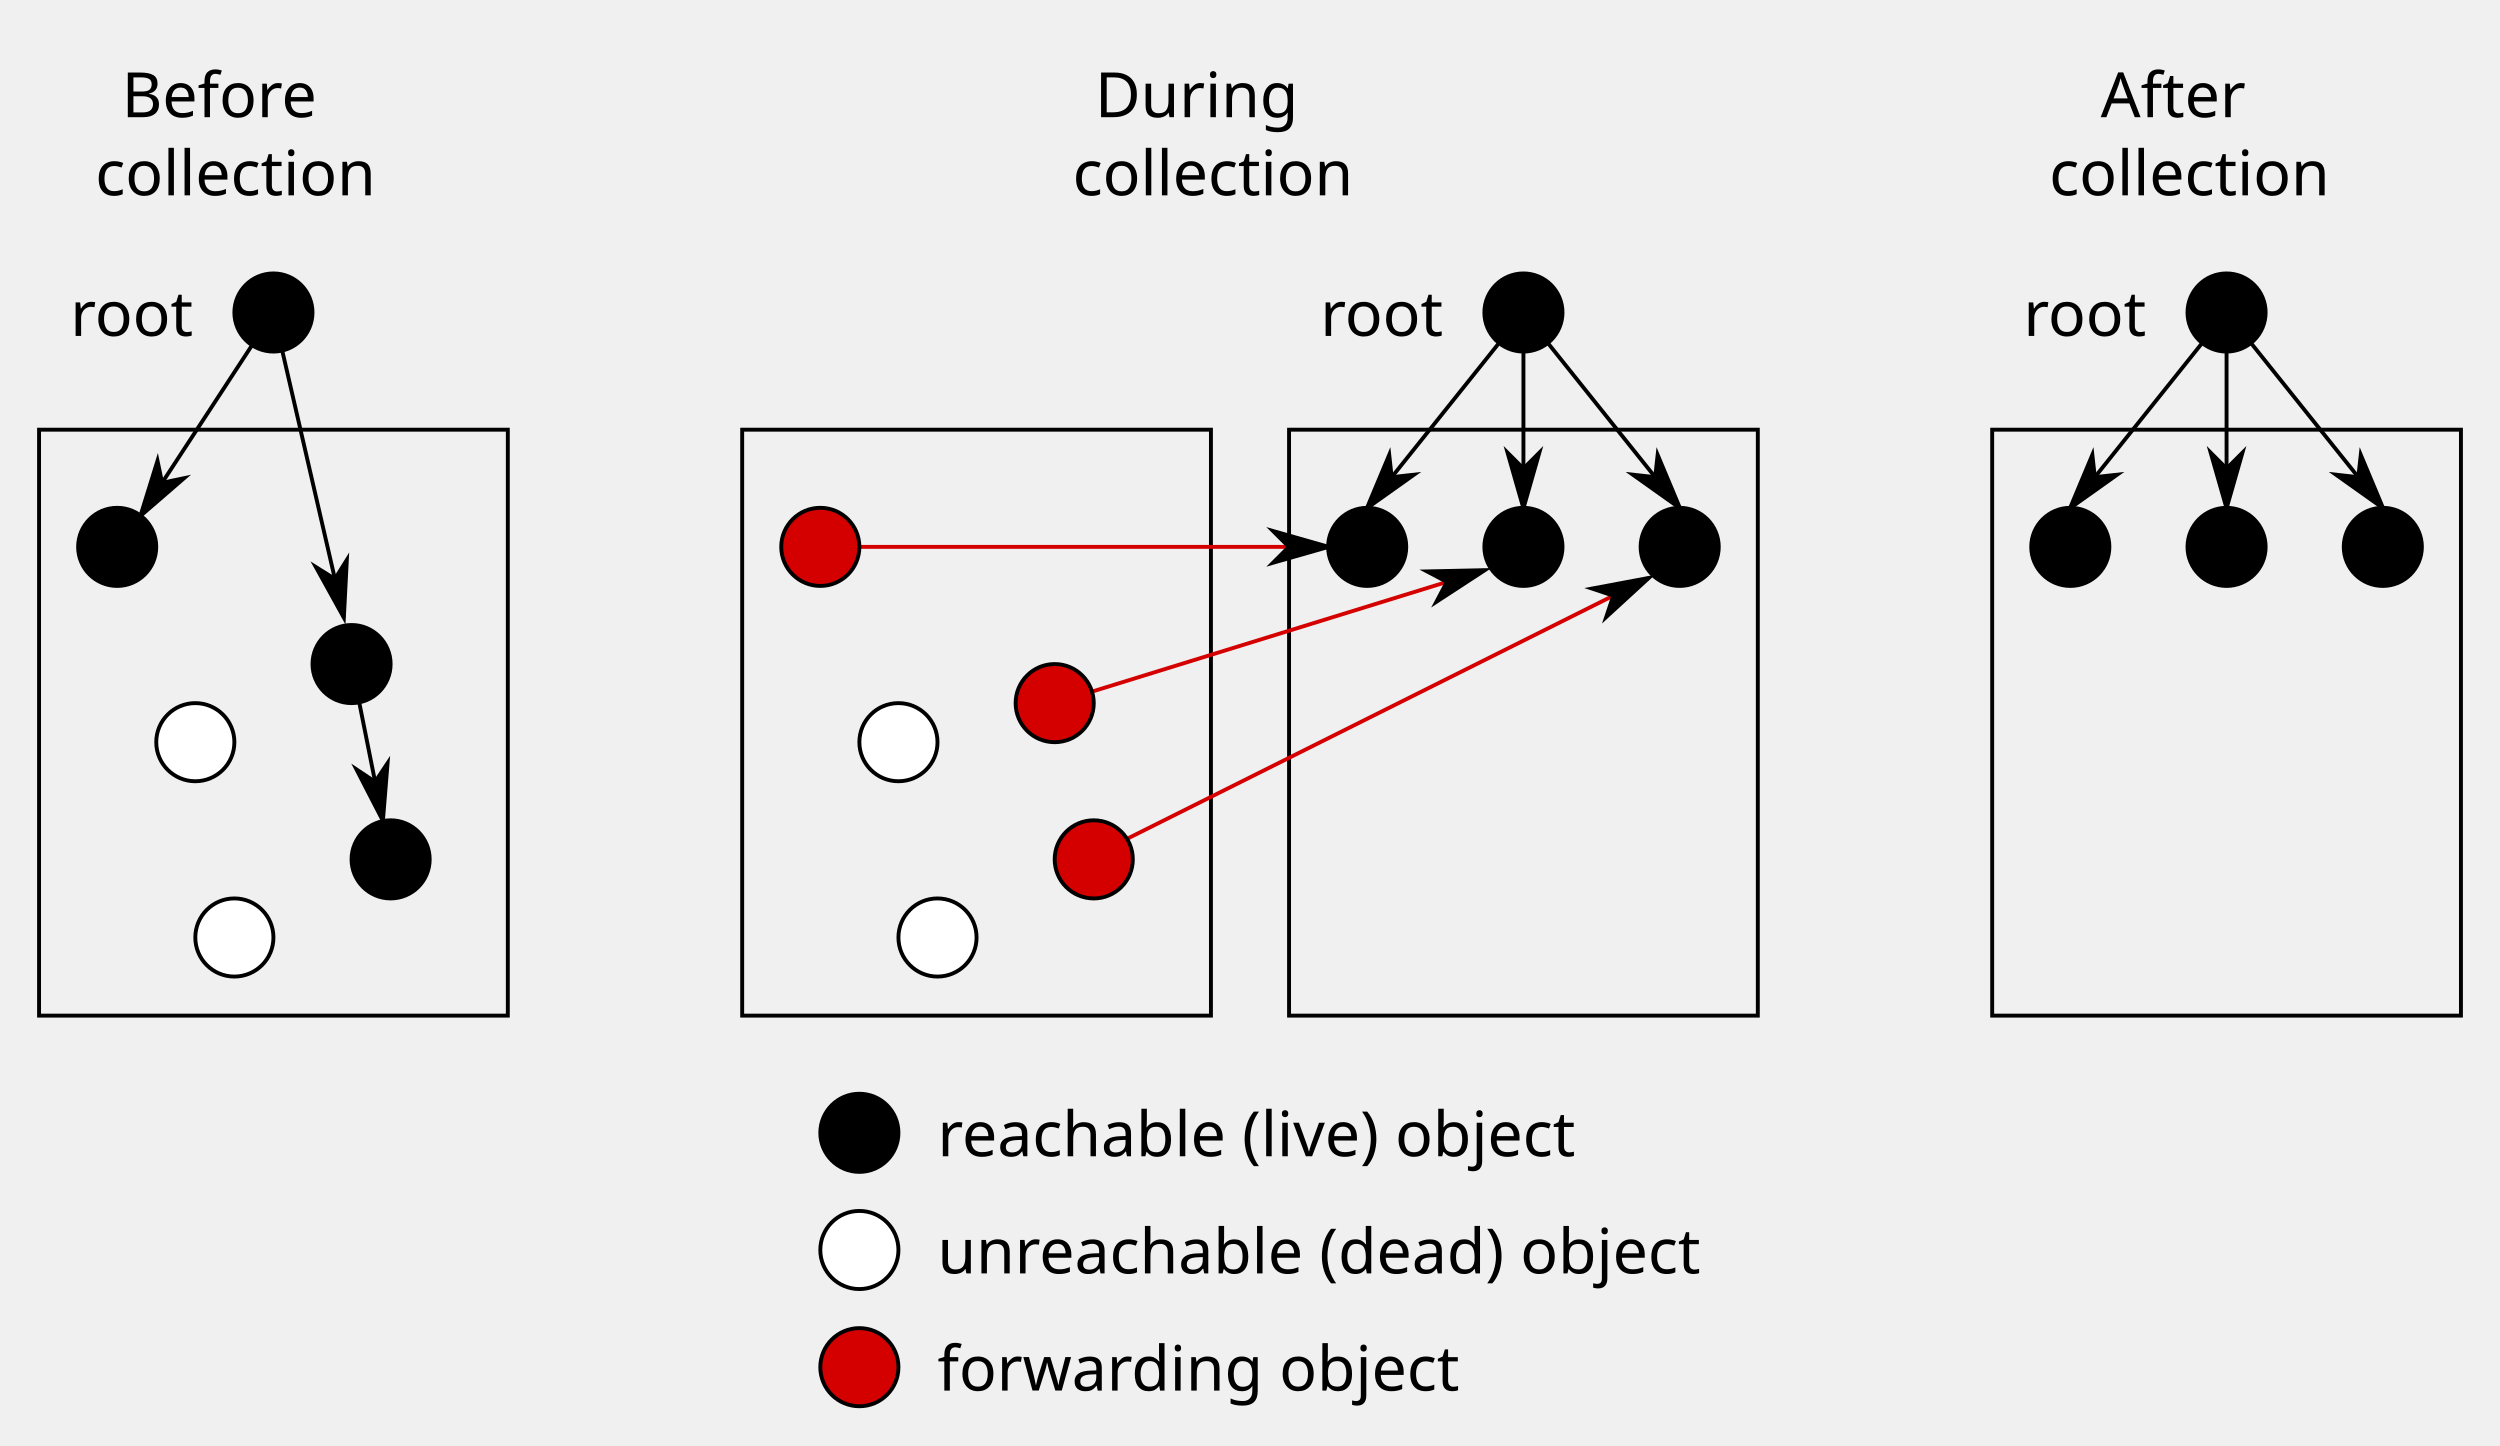
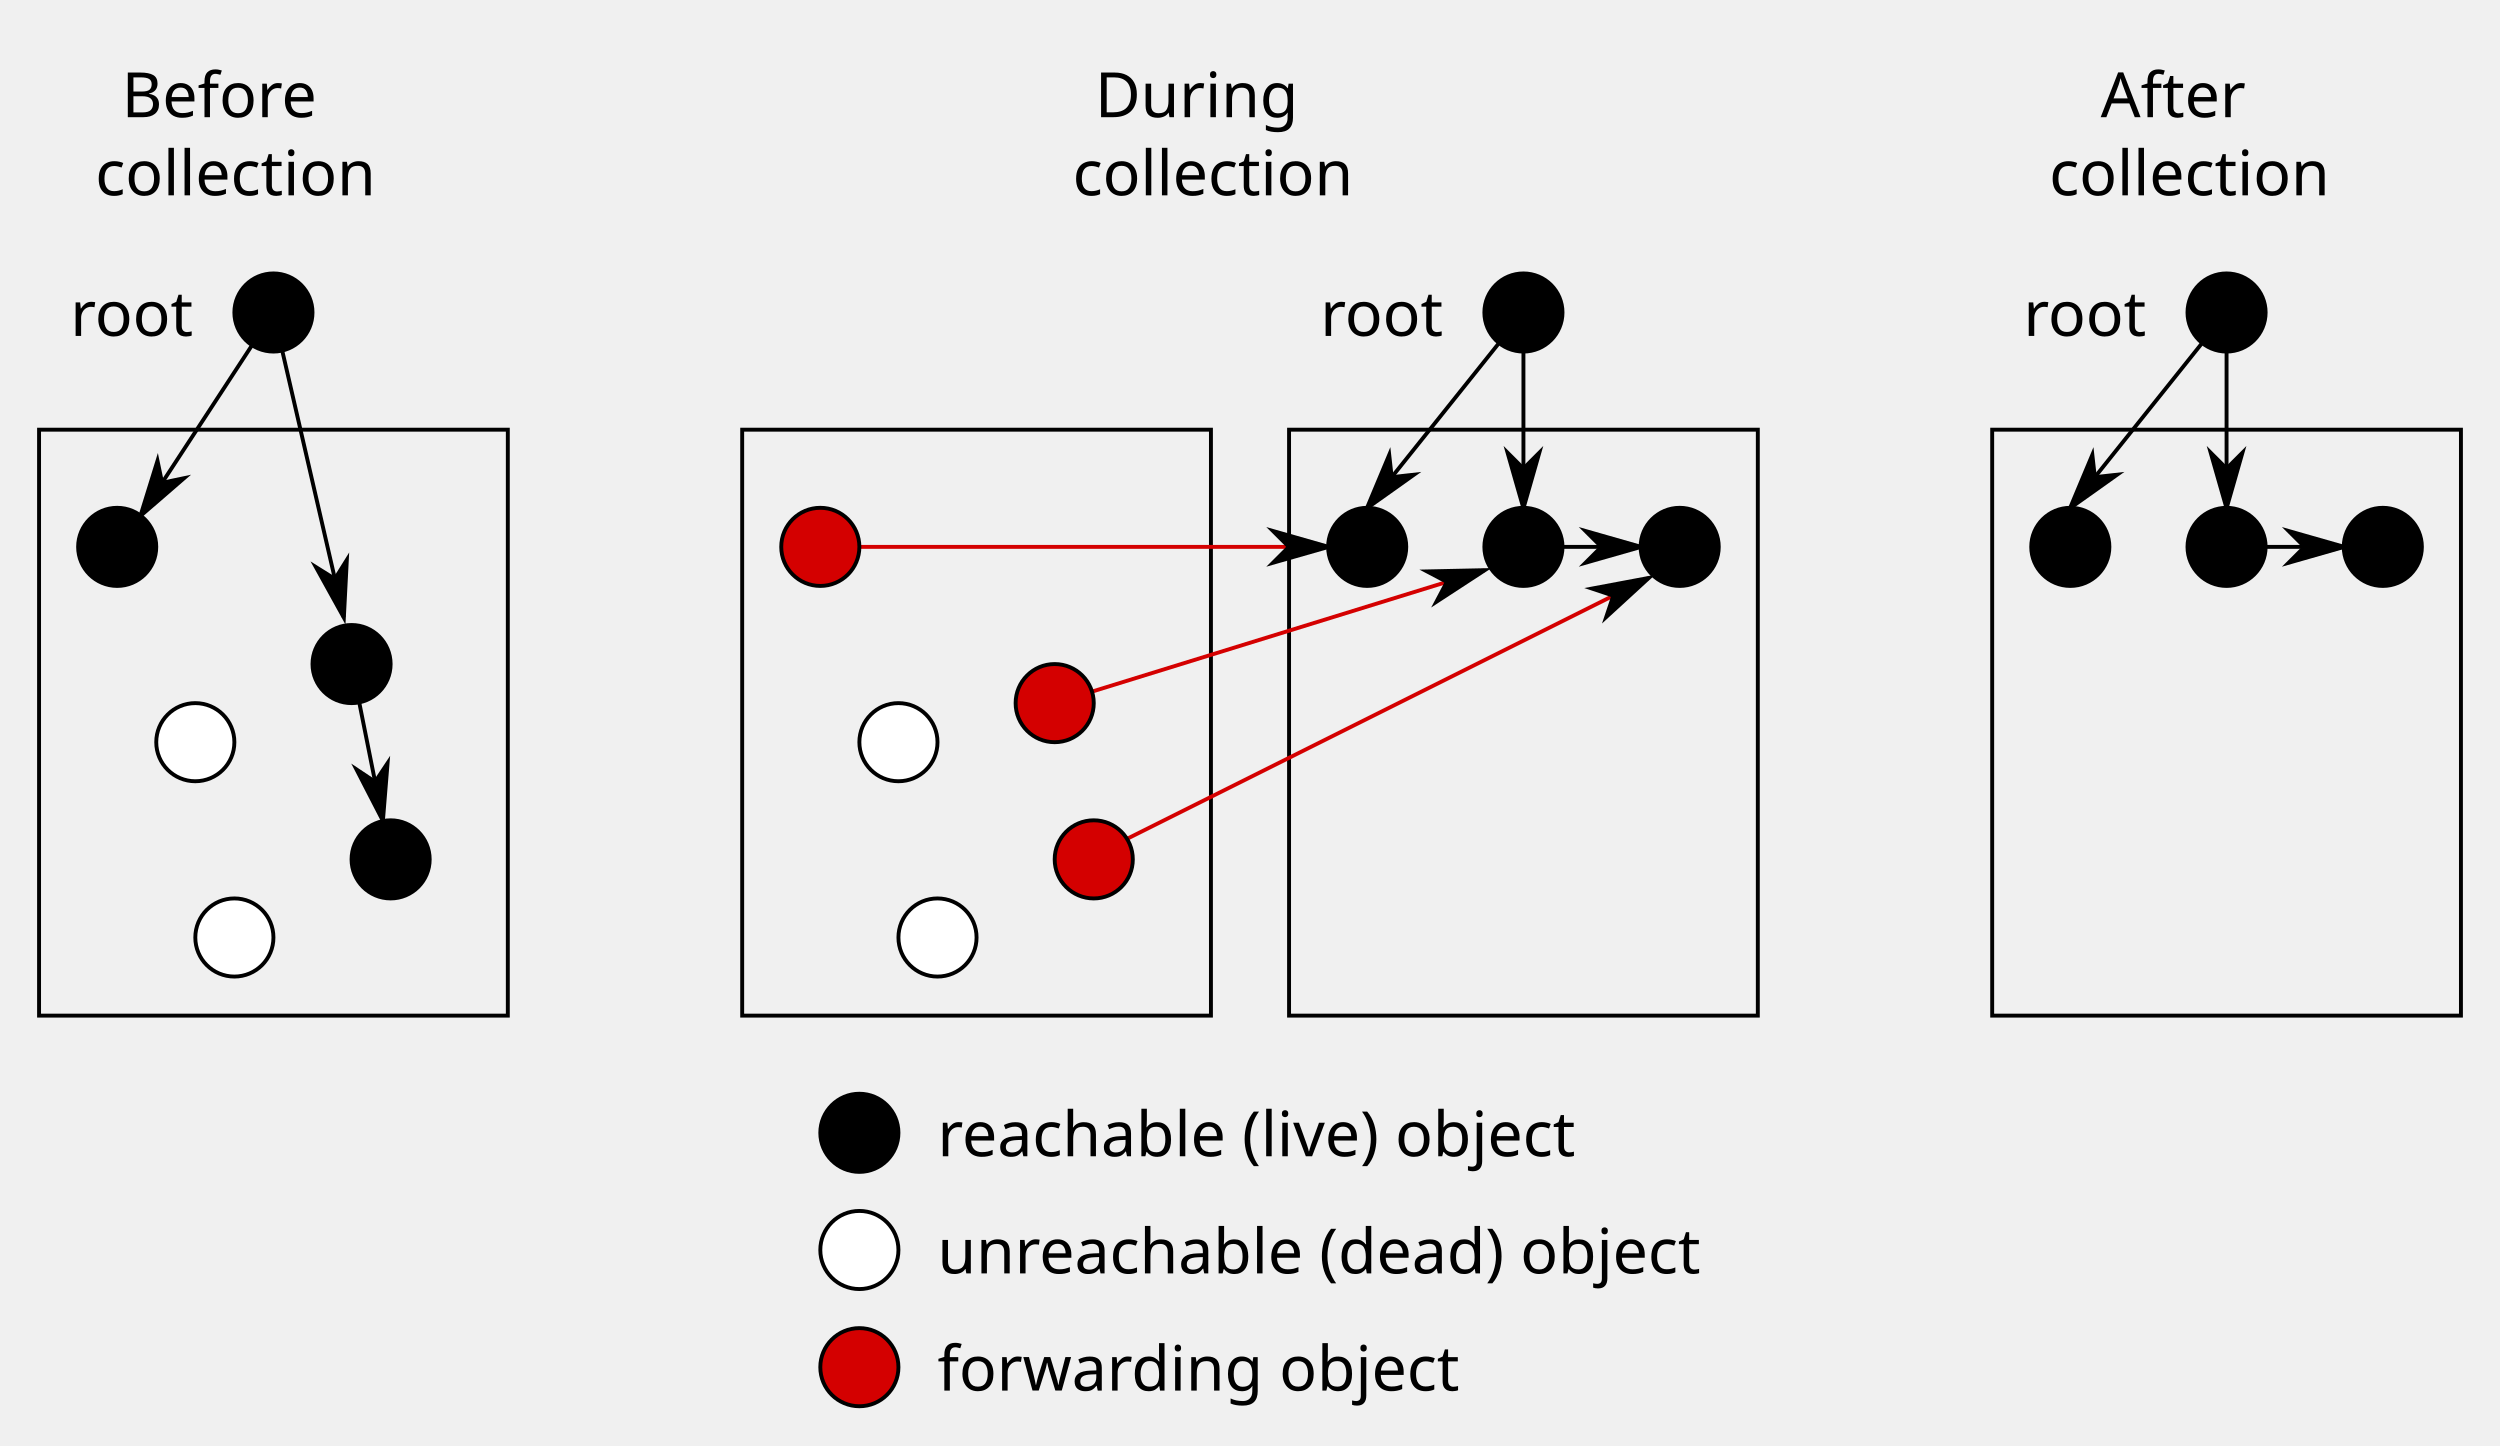
<svg xmlns="http://www.w3.org/2000/svg" width="640" height="370" id="svg2" version="1.1">
  <defs id="defs4">
    <marker orient="auto" refY="0" refX="0" id="Arrow1Lend" style="overflow:visible">
      <path id="path3656" d="M 0,0 5,-5 -12.5,0 5,5 0,0 z" style="fill-rule:evenodd;stroke:#000000;stroke-width:1pt;marker-start:none" transform="matrix(-0.8,0,0,-0.8,-10,0)" />
    </marker>
    <marker orient="auto" refY="0" refX="0" id="Arrow1Mend" style="overflow:visible">
      <path id="path3662" d="M 0,0 5,-5 -12.5,0 5,5 0,0 z" style="fill-rule:evenodd;stroke:#000000;stroke-width:1pt;marker-start:none" transform="matrix(-0.4,0,0,-0.4,-4,0)" />
    </marker>
  </defs>
  <g id="layer1" transform="translate(-99.5,-132.8622)">
    <rect style="fill:none;stroke:#000000;stroke-opacity:1" id="rect2818" width="120" height="150" x="109.5" y="242.862" />
    <rect y="242.862" x="289.5" height="150" width="120" id="rect3610" style="fill:none;stroke:#000000;stroke-opacity:1" />
    <rect style="fill:none;stroke:#000000;stroke-opacity:1" id="rect3630" width="120" height="150" x="429.5" y="242.862" />
    <path style="fill:none;stroke:#000000;stroke-width:1px;stroke-linecap:butt;stroke-linejoin:miter;stroke-opacity:1;marker-end:url(#Arrow1Lend)" d="m 169.5,212.862 18,78" id="path3604" />
    <path style="fill:none;stroke:#000000;stroke-width:1px;stroke-linecap:butt;stroke-linejoin:miter;stroke-opacity:1;marker-end:url(#Arrow1Lend)" d="m 189.5,302.862 8,40" id="path3606" />
    <path style="fill:none;stroke:#000000;stroke-width:1px;stroke-linecap:butt;stroke-linejoin:miter;stroke-opacity:1;marker-end:url(#Arrow1Lend)" d="m 169.5,212.862 -34,52" id="path3608" />
    <path style="fill:#d40000;stroke:#d40000;stroke-width:1px;stroke-linecap:butt;stroke-linejoin:miter;stroke-opacity:1;marker-end:url(#Arrow1Lend)" d="m 309.5,272.862 130,0" id="path4307" />
    <path style="fill:#d40000;stroke:#d40000;stroke-width:1px;stroke-linecap:butt;stroke-linejoin:miter;stroke-opacity:1;marker-end:url(#Arrow1Lend)" d="m 369.5,312.862 110,-34" id="path4309" />
    <path style="fill:#d40000;stroke:#d40000;stroke-width:1px;stroke-linecap:butt;stroke-linejoin:miter;stroke-opacity:1;marker-end:url(#Arrow1Lend)" d="m 379.5,351.862 142,-71" id="path4311" />
-     <path style="fill:#000000;fill-opacity:1;stroke:#000000;stroke-width:1;stroke-linecap:butt;stroke-miterlimit:4;stroke-opacity:1;stroke-dasharray:none;stroke-dashoffset:0" id="path3592" d="m 290,222.362 a 10,10 0 1 1 -20,0 10,10 0 1 1 20,0 z" transform="translate(-150.5,50.5)" />
-     <path transform="translate(-130.5,100.5)" d="m 290,222.362 a 10,10 0 1 1 -20,0 10,10 0 1 1 20,0 z" id="path3594" style="fill:#ffffff;fill-opacity:1;stroke:#000000;stroke-width:1;stroke-linecap:butt;stroke-miterlimit:4;stroke-opacity:1;stroke-dasharray:none;stroke-dashoffset:0" />
-     <path style="fill:#000000;fill-opacity:1;stroke:#000000;stroke-width:1;stroke-linecap:butt;stroke-miterlimit:4;stroke-opacity:1;stroke-dasharray:none;stroke-dashoffset:0" id="path3596" d="m 290,222.362 a 10,10 0 1 1 -20,0 10,10 0 1 1 20,0 z" transform="translate(-90.5,80.5)" />
-     <path style="fill:#ffffff;fill-opacity:1;stroke:#000000;stroke-width:1;stroke-linecap:butt;stroke-miterlimit:4;stroke-opacity:1;stroke-dasharray:none;stroke-dashoffset:0" id="path3598" d="m 290,222.362 a 10,10 0 1 1 -20,0 10,10 0 1 1 20,0 z" transform="translate(-120.5,150.5)" />
-     <path transform="translate(-80.5,130.5)" d="m 290,222.362 a 10,10 0 1 1 -20,0 10,10 0 1 1 20,0 z" id="path3600" style="fill:#000000;fill-opacity:1;stroke:#000000;stroke-width:1;stroke-linecap:butt;stroke-miterlimit:4;stroke-opacity:1;stroke-dasharray:none;stroke-dashoffset:0" />
-     <path transform="translate(-110.5,-9.500003)" d="m 290,222.362 a 10,10 0 1 1 -20,0 10,10 0 1 1 20,0 z" id="path3602" style="fill:#000000;fill-opacity:1;stroke:#000000;stroke-width:1;stroke-linecap:butt;stroke-miterlimit:4;stroke-opacity:1;stroke-dasharray:none;stroke-dashoffset:0" />
-     <path transform="translate(29.5,50.5)" d="m 290,222.362 a 10,10 0 1 1 -20,0 10,10 0 1 1 20,0 z" id="path3612" style="fill:#d40000;fill-opacity:1;stroke:#000000;stroke-width:1;stroke-linecap:butt;stroke-miterlimit:4;stroke-opacity:1;stroke-dasharray:none;stroke-dashoffset:0" />
-     <path style="fill:#ffffff;fill-opacity:1;stroke:#000000;stroke-width:1;stroke-linecap:butt;stroke-miterlimit:4;stroke-opacity:1;stroke-dasharray:none;stroke-dashoffset:0" id="path3614" d="m 290,222.362 a 10,10 0 1 1 -20,0 10,10 0 1 1 20,0 z" transform="translate(49.5,100.5)" />
-     <path transform="translate(89.5,90.5)" d="m 290,222.362 a 10,10 0 1 1 -20,0 10,10 0 1 1 20,0 z" id="path3616" style="fill:#d40000;fill-opacity:1;stroke:#000000;stroke-width:1;stroke-linecap:butt;stroke-miterlimit:4;stroke-opacity:1;stroke-dasharray:none;stroke-dashoffset:0" />
-     <path transform="translate(59.5,150.5)" d="m 290,222.362 a 10,10 0 1 1 -20,0 10,10 0 1 1 20,0 z" id="path3618" style="fill:#ffffff;fill-opacity:1;stroke:#000000;stroke-width:1;stroke-linecap:butt;stroke-miterlimit:4;stroke-opacity:1;stroke-dasharray:none;stroke-dashoffset:0" />
-     <path style="fill:#d40000;fill-opacity:1;stroke:#000000;stroke-width:1;stroke-linecap:butt;stroke-miterlimit:4;stroke-opacity:1;stroke-dasharray:none;stroke-dashoffset:0" id="path3620" d="m 290,222.362 a 10,10 0 1 1 -20,0 10,10 0 1 1 20,0 z" transform="translate(99.5,130.5)" />
-     <path transform="translate(169.5,50.5)" d="m 290,222.362 a 10,10 0 1 1 -20,0 10,10 0 1 1 20,0 z" id="path3634" style="fill:#000000;fill-opacity:1;stroke:#000000;stroke-width:1;stroke-linecap:butt;stroke-miterlimit:4;stroke-opacity:1;stroke-dasharray:none;stroke-dashoffset:0" />
-     <path style="fill:#000000;fill-opacity:1;stroke:#000000;stroke-width:1;stroke-linecap:butt;stroke-miterlimit:4;stroke-opacity:1;stroke-dasharray:none;stroke-dashoffset:0" id="path3636" d="m 290,222.362 a 10,10 0 1 1 -20,0 10,10 0 1 1 20,0 z" transform="translate(209.5,50.5)" />
-     <path transform="translate(249.5,50.5)" d="m 290,222.362 a 10,10 0 1 1 -20,0 10,10 0 1 1 20,0 z" id="path3640" style="fill:#000000;fill-opacity:1;stroke:#000000;stroke-width:1;stroke-linecap:butt;stroke-miterlimit:4;stroke-opacity:1;stroke-dasharray:none;stroke-dashoffset:0" />
-     <path transform="translate(209.5,-9.500003)" d="m 290,222.362 a 10,10 0 1 1 -20,0 10,10 0 1 1 20,0 z" id="path3642" style="fill:#000000;fill-opacity:1;stroke:#000000;stroke-width:1;stroke-linecap:butt;stroke-miterlimit:4;stroke-opacity:1;stroke-dasharray:none;stroke-dashoffset:0" />
+     <path style="fill:#000000;fill-opacity:1;stroke:#000000;stroke-width:1;stroke-linecap:butt;stroke-miterlimit:4;stroke-opacity:1;stroke-dasharray:none;stroke-dashoffset:0" id="path3592" d="m 290,222.362 c 0,5.523 -4.477,10 -10,10 -5.523,0 -10,-4.477 -10,-10 0,-5.523 4.477,-10 10,-10 5.523,0 10,4.477 10,10 z" transform="translate(-150.5,50.5)" />
+     <path transform="translate(-130.5,100.5)" d="m 290,222.362 c 0,5.523 -4.477,10 -10,10 -5.523,0 -10,-4.477 -10,-10 0,-5.523 4.477,-10 10,-10 5.523,0 10,4.477 10,10 z" id="path3594" style="fill:#ffffff;fill-opacity:1;stroke:#000000;stroke-width:1;stroke-linecap:butt;stroke-miterlimit:4;stroke-opacity:1;stroke-dasharray:none;stroke-dashoffset:0" />
+     <path style="fill:#000000;fill-opacity:1;stroke:#000000;stroke-width:1;stroke-linecap:butt;stroke-miterlimit:4;stroke-opacity:1;stroke-dasharray:none;stroke-dashoffset:0" id="path3596" d="m 290,222.362 c 0,5.523 -4.477,10 -10,10 -5.523,0 -10,-4.477 -10,-10 0,-5.523 4.477,-10 10,-10 5.523,0 10,4.477 10,10 z" transform="translate(-90.5,80.5)" />
+     <path style="fill:#ffffff;fill-opacity:1;stroke:#000000;stroke-width:1;stroke-linecap:butt;stroke-miterlimit:4;stroke-opacity:1;stroke-dasharray:none;stroke-dashoffset:0" id="path3598" d="m 290,222.362 c 0,5.523 -4.477,10 -10,10 -5.523,0 -10,-4.477 -10,-10 0,-5.523 4.477,-10 10,-10 5.523,0 10,4.477 10,10 z" transform="translate(-120.5,150.5)" />
+     <path transform="translate(-80.5,130.5)" d="m 290,222.362 c 0,5.523 -4.477,10 -10,10 -5.523,0 -10,-4.477 -10,-10 0,-5.523 4.477,-10 10,-10 5.523,0 10,4.477 10,10 z" id="path3600" style="fill:#000000;fill-opacity:1;stroke:#000000;stroke-width:1;stroke-linecap:butt;stroke-miterlimit:4;stroke-opacity:1;stroke-dasharray:none;stroke-dashoffset:0" />
+     <path transform="translate(-110.5,-9.500003)" d="m 290,222.362 c 0,5.523 -4.477,10 -10,10 -5.523,0 -10,-4.477 -10,-10 0,-5.523 4.477,-10 10,-10 5.523,0 10,4.477 10,10 z" id="path3602" style="fill:#000000;fill-opacity:1;stroke:#000000;stroke-width:1;stroke-linecap:butt;stroke-miterlimit:4;stroke-opacity:1;stroke-dasharray:none;stroke-dashoffset:0" />
+     <path transform="translate(29.5,50.5)" d="m 290,222.362 c 0,5.523 -4.477,10 -10,10 -5.523,0 -10,-4.477 -10,-10 0,-5.523 4.477,-10 10,-10 5.523,0 10,4.477 10,10 z" id="path3612" style="fill:#d40000;fill-opacity:1;stroke:#000000;stroke-width:1;stroke-linecap:butt;stroke-miterlimit:4;stroke-opacity:1;stroke-dasharray:none;stroke-dashoffset:0" />
+     <path style="fill:#ffffff;fill-opacity:1;stroke:#000000;stroke-width:1;stroke-linecap:butt;stroke-miterlimit:4;stroke-opacity:1;stroke-dasharray:none;stroke-dashoffset:0" id="path3614" d="m 290,222.362 c 0,5.523 -4.477,10 -10,10 -5.523,0 -10,-4.477 -10,-10 0,-5.523 4.477,-10 10,-10 5.523,0 10,4.477 10,10 z" transform="translate(49.5,100.5)" />
+     <path transform="translate(89.5,90.5)" d="m 290,222.362 c 0,5.523 -4.477,10 -10,10 -5.523,0 -10,-4.477 -10,-10 0,-5.523 4.477,-10 10,-10 5.523,0 10,4.477 10,10 z" id="path3616" style="fill:#d40000;fill-opacity:1;stroke:#000000;stroke-width:1;stroke-linecap:butt;stroke-miterlimit:4;stroke-opacity:1;stroke-dasharray:none;stroke-dashoffset:0" />
+     <path transform="translate(59.5,150.5)" d="m 290,222.362 c 0,5.523 -4.477,10 -10,10 -5.523,0 -10,-4.477 -10,-10 0,-5.523 4.477,-10 10,-10 5.523,0 10,4.477 10,10 z" id="path3618" style="fill:#ffffff;fill-opacity:1;stroke:#000000;stroke-width:1;stroke-linecap:butt;stroke-miterlimit:4;stroke-opacity:1;stroke-dasharray:none;stroke-dashoffset:0" />
+     <path style="fill:#d40000;fill-opacity:1;stroke:#000000;stroke-width:1;stroke-linecap:butt;stroke-miterlimit:4;stroke-opacity:1;stroke-dasharray:none;stroke-dashoffset:0" id="path3620" d="m 290,222.362 c 0,5.523 -4.477,10 -10,10 -5.523,0 -10,-4.477 -10,-10 0,-5.523 4.477,-10 10,-10 5.523,0 10,4.477 10,10 z" transform="translate(99.5,130.5)" />
+     <path transform="translate(169.5,50.5)" d="m 290,222.362 c 0,5.523 -4.477,10 -10,10 -5.523,0 -10,-4.477 -10,-10 0,-5.523 4.477,-10 10,-10 5.523,0 10,4.477 10,10 z" id="path3634" style="fill:#000000;fill-opacity:1;stroke:#000000;stroke-width:1;stroke-linecap:butt;stroke-miterlimit:4;stroke-opacity:1;stroke-dasharray:none;stroke-dashoffset:0" />
+     <path style="fill:#000000;fill-opacity:1;stroke:#000000;stroke-width:1;stroke-linecap:butt;stroke-miterlimit:4;stroke-opacity:1;stroke-dasharray:none;stroke-dashoffset:0" id="path3636" d="m 290,222.362 c 0,5.523 -4.477,10 -10,10 -5.523,0 -10,-4.477 -10,-10 0,-5.523 4.477,-10 10,-10 5.523,0 10,4.477 10,10 z" transform="translate(209.5,50.5)" />
+     <path transform="translate(249.5,50.5)" d="m 290,222.362 c 0,5.523 -4.477,10 -10,10 -5.523,0 -10,-4.477 -10,-10 0,-5.523 4.477,-10 10,-10 5.523,0 10,4.477 10,10 z" id="path3640" style="fill:#000000;fill-opacity:1;stroke:#000000;stroke-width:1;stroke-linecap:butt;stroke-miterlimit:4;stroke-opacity:1;stroke-dasharray:none;stroke-dashoffset:0" />
+     <path transform="translate(209.5,-9.500003)" d="m 290,222.362 c 0,5.523 -4.477,10 -10,10 -5.523,0 -10,-4.477 -10,-10 0,-5.523 4.477,-10 10,-10 5.523,0 10,4.477 10,10 z" id="path3642" style="fill:#000000;fill-opacity:1;stroke:#000000;stroke-width:1;stroke-linecap:butt;stroke-miterlimit:4;stroke-opacity:1;stroke-dasharray:none;stroke-dashoffset:0" />
    <path style="fill:none;stroke:#000000;stroke-width:1px;stroke-linecap:butt;stroke-linejoin:miter;stroke-opacity:1;marker-end:url(#Arrow1Lend)" d="m 489.5,212.862 0,50" id="path3644" />
-     <path style="fill:none;stroke:#000000;stroke-width:1px;stroke-linecap:butt;stroke-linejoin:miter;stroke-opacity:1;marker-end:url(#Arrow1Lend)" d="m 489.5,212.862 40,50" id="path3646" />
+     <path style="fill:none;stroke:#000000;stroke-width:1px;stroke-linecap:butt;stroke-linejoin:miter;stroke-opacity:1;marker-end:url(#Arrow1Lend)" d="m 499.5,272.862 20,0" id="path3646" />
    <path style="fill:none;stroke:#000000;stroke-width:1px;stroke-linecap:butt;stroke-linejoin:miter;stroke-opacity:1;marker-end:url(#Arrow1Lend)" d="m 489.5,212.862 -40,50" id="path3648" />
    <text xml:space="preserve" style="font-size:16px;font-style:normal;font-variant:normal;font-weight:normal;font-stretch:normal;text-align:start;line-height:125%;writing-mode:lr-tb;text-anchor:start;fill:#000000;fill-opacity:1;stroke:none;font-family:Verdana;-inkscape-font-specification:Verdana" x="117.5" y="218.862" id="text4871">
      <tspan id="tspan4873" x="117.5" y="218.862">root</tspan>
    </text>
    <text id="text4875" y="218.862" x="437.5" style="font-size:16px;font-style:normal;font-variant:normal;font-weight:normal;font-stretch:normal;text-align:start;line-height:125%;writing-mode:lr-tb;text-anchor:start;fill:#000000;fill-opacity:1;stroke:none;font-family:Verdana;-inkscape-font-specification:Verdana" xml:space="preserve">
      <tspan y="218.862" x="437.5" id="tspan4877">root</tspan>
    </text>
-     <path transform="translate(39.5,230.5)" d="m 290,222.362 a 10,10 0 1 1 -20,0 10,10 0 1 1 20,0 z" id="path4879" style="fill:#ffffff;fill-opacity:1;stroke:#000000;stroke-width:1;stroke-linecap:butt;stroke-miterlimit:4;stroke-opacity:1;stroke-dasharray:none;stroke-dashoffset:0" />
-     <path transform="translate(39.5,200.5)" d="m 290,222.362 a 10,10 0 1 1 -20,0 10,10 0 1 1 20,0 z" id="path4881" style="fill:#000000;fill-opacity:1;stroke:#000000;stroke-width:1;stroke-linecap:butt;stroke-miterlimit:4;stroke-opacity:1;stroke-dasharray:none;stroke-dashoffset:0" />
-     <path style="fill:#d40000;fill-opacity:1;stroke:#000000;stroke-width:1;stroke-linecap:butt;stroke-miterlimit:4;stroke-opacity:1;stroke-dasharray:none;stroke-dashoffset:0" id="path4883" d="m 290,222.362 a 10,10 0 1 1 -20,0 10,10 0 1 1 20,0 z" transform="translate(39.5,260.5)" />
+     <path transform="translate(39.5,230.5)" d="m 290,222.362 c 0,5.523 -4.477,10 -10,10 -5.523,0 -10,-4.477 -10,-10 0,-5.523 4.477,-10 10,-10 5.523,0 10,4.477 10,10 z" id="path4879" style="fill:#ffffff;fill-opacity:1;stroke:#000000;stroke-width:1;stroke-linecap:butt;stroke-miterlimit:4;stroke-opacity:1;stroke-dasharray:none;stroke-dashoffset:0" />
+     <path transform="translate(39.5,200.5)" d="m 290,222.362 c 0,5.523 -4.477,10 -10,10 -5.523,0 -10,-4.477 -10,-10 0,-5.523 4.477,-10 10,-10 5.523,0 10,4.477 10,10 z" id="path4881" style="fill:#000000;fill-opacity:1;stroke:#000000;stroke-width:1;stroke-linecap:butt;stroke-miterlimit:4;stroke-opacity:1;stroke-dasharray:none;stroke-dashoffset:0" />
+     <path style="fill:#d40000;fill-opacity:1;stroke:#000000;stroke-width:1;stroke-linecap:butt;stroke-miterlimit:4;stroke-opacity:1;stroke-dasharray:none;stroke-dashoffset:0" id="path4883" d="m 290,222.362 c 0,5.523 -4.477,10 -10,10 -5.523,0 -10,-4.477 -10,-10 0,-5.523 4.477,-10 10,-10 5.523,0 10,4.477 10,10 z" transform="translate(39.5,260.5)" />
    <text id="text4885" y="428.862" x="339.5" style="font-size:16px;font-style:normal;font-variant:normal;font-weight:normal;font-stretch:normal;text-align:start;line-height:125%;writing-mode:lr-tb;text-anchor:start;fill:#000000;fill-opacity:1;stroke:none;font-family:Verdana;-inkscape-font-specification:Verdana" xml:space="preserve">
      <tspan y="428.862" x="339.5" id="tspan4887">reachable (live) object</tspan>
    </text>
    <text xml:space="preserve" style="font-size:16px;font-style:normal;font-variant:normal;font-weight:normal;font-stretch:normal;text-align:start;line-height:125%;writing-mode:lr-tb;text-anchor:start;fill:#000000;fill-opacity:1;stroke:none;font-family:Verdana;-inkscape-font-specification:Verdana" x="339.5" y="458.862" id="text4889">
      <tspan id="tspan4891" x="339.5" y="458.862">unreachable (dead) object</tspan>
    </text>
    <text id="text4893" y="488.862" x="339.5" style="font-size:16px;font-style:normal;font-variant:normal;font-weight:normal;font-stretch:normal;text-align:start;line-height:125%;writing-mode:lr-tb;text-anchor:start;fill:#000000;fill-opacity:1;stroke:none;font-family:Verdana;-inkscape-font-specification:Verdana" xml:space="preserve">
      <tspan y="488.862" x="339.5" id="tspan4895">forwarding object</tspan>
    </text>
    <text xml:space="preserve" style="font-size:16px;font-style:normal;font-variant:normal;font-weight:normal;font-stretch:normal;text-align:center;line-height:125%;writing-mode:lr-tb;text-anchor:middle;fill:#000000;fill-opacity:1;stroke:none;font-family:Verdana;-inkscape-font-specification:Verdana" x="170.193" y="162.862" id="text4897">
      <tspan id="tspan4899" x="170.193" y="162.862">Before</tspan>
      <tspan x="170.193" y="182.862" id="tspan4901">collection</tspan>
    </text>
    <text id="text4903" y="162.862" x="420.406" style="font-size:16px;font-style:normal;font-variant:normal;font-weight:normal;font-stretch:normal;text-align:center;line-height:125%;writing-mode:lr-tb;text-anchor:middle;fill:#000000;fill-opacity:1;stroke:none;font-family:Verdana;-inkscape-font-specification:Verdana" xml:space="preserve">
      <tspan id="tspan3647" x="420.406" y="162.862">During</tspan>
      <tspan id="tspan3649" x="420.406" y="182.862">collection</tspan>
    </text>
    <rect y="242.862" x="609.5" height="150" width="120" id="rect3651" style="fill:none;stroke:#000000;stroke-opacity:1" />
-     <path style="fill:#000000;fill-opacity:1;stroke:#000000;stroke-width:1;stroke-linecap:butt;stroke-miterlimit:4;stroke-opacity:1;stroke-dasharray:none;stroke-dashoffset:0" id="path3653" d="m 290,222.362 a 10,10 0 1 1 -20,0 10,10 0 1 1 20,0 z" transform="translate(349.5,50.5)" />
-     <path transform="translate(389.5,50.5)" d="m 290,222.362 a 10,10 0 1 1 -20,0 10,10 0 1 1 20,0 z" id="path3655" style="fill:#000000;fill-opacity:1;stroke:#000000;stroke-width:1;stroke-linecap:butt;stroke-miterlimit:4;stroke-opacity:1;stroke-dasharray:none;stroke-dashoffset:0" />
-     <path style="fill:#000000;fill-opacity:1;stroke:#000000;stroke-width:1;stroke-linecap:butt;stroke-miterlimit:4;stroke-opacity:1;stroke-dasharray:none;stroke-dashoffset:0" id="path3657" d="m 290,222.362 a 10,10 0 1 1 -20,0 10,10 0 1 1 20,0 z" transform="translate(429.5,50.5)" />
-     <path style="fill:#000000;fill-opacity:1;stroke:#000000;stroke-width:1;stroke-linecap:butt;stroke-miterlimit:4;stroke-opacity:1;stroke-dasharray:none;stroke-dashoffset:0" id="path3659" d="m 290,222.362 a 10,10 0 1 1 -20,0 10,10 0 1 1 20,0 z" transform="translate(389.5,-9.500002)" />
+     <path style="fill:#000000;fill-opacity:1;stroke:#000000;stroke-width:1;stroke-linecap:butt;stroke-miterlimit:4;stroke-opacity:1;stroke-dasharray:none;stroke-dashoffset:0" id="path3653" d="m 290,222.362 c 0,5.523 -4.477,10 -10,10 -5.523,0 -10,-4.477 -10,-10 0,-5.523 4.477,-10 10,-10 5.523,0 10,4.477 10,10 z" transform="translate(349.5,50.5)" />
+     <path transform="translate(389.5,50.5)" d="m 290,222.362 c 0,5.523 -4.477,10 -10,10 -5.523,0 -10,-4.477 -10,-10 0,-5.523 4.477,-10 10,-10 5.523,0 10,4.477 10,10 z" id="path3655" style="fill:#000000;fill-opacity:1;stroke:#000000;stroke-width:1;stroke-linecap:butt;stroke-miterlimit:4;stroke-opacity:1;stroke-dasharray:none;stroke-dashoffset:0" />
+     <path style="fill:#000000;fill-opacity:1;stroke:#000000;stroke-width:1;stroke-linecap:butt;stroke-miterlimit:4;stroke-opacity:1;stroke-dasharray:none;stroke-dashoffset:0" id="path3657" d="m 290,222.362 c 0,5.523 -4.477,10 -10,10 -5.523,0 -10,-4.477 -10,-10 0,-5.523 4.477,-10 10,-10 5.523,0 10,4.477 10,10 z" transform="translate(429.5,50.5)" />
+     <path style="fill:#000000;fill-opacity:1;stroke:#000000;stroke-width:1;stroke-linecap:butt;stroke-miterlimit:4;stroke-opacity:1;stroke-dasharray:none;stroke-dashoffset:0" id="path3659" d="m 290,222.362 c 0,5.523 -4.477,10 -10,10 -5.523,0 -10,-4.477 -10,-10 0,-5.523 4.477,-10 10,-10 5.523,0 10,4.477 10,10 z" transform="translate(389.5,-9.500002)" />
    <path id="path3661" d="m 669.5,212.862 0,50" style="fill:none;stroke:#000000;stroke-width:1px;stroke-linecap:butt;stroke-linejoin:miter;stroke-opacity:1;marker-end:url(#Arrow1Lend)" />
-     <path id="path3663" d="m 669.5,212.862 40,50" style="fill:none;stroke:#000000;stroke-width:1px;stroke-linecap:butt;stroke-linejoin:miter;stroke-opacity:1;marker-end:url(#Arrow1Lend)" />
+     <path id="path3663" d="m 679.5,272.862 20,0" style="fill:none;stroke:#000000;stroke-width:1px;stroke-linecap:butt;stroke-linejoin:miter;stroke-opacity:1;marker-end:url(#Arrow1Lend)" />
    <path id="path3665" d="m 669.5,212.862 -40,50" style="fill:none;stroke:#000000;stroke-width:1px;stroke-linecap:butt;stroke-linejoin:miter;stroke-opacity:1;marker-end:url(#Arrow1Lend)" />
    <text xml:space="preserve" style="font-size:16px;font-style:normal;font-variant:normal;font-weight:normal;font-stretch:normal;text-align:start;line-height:125%;writing-mode:lr-tb;text-anchor:start;fill:#000000;fill-opacity:1;stroke:none;font-family:Verdana;-inkscape-font-specification:Verdana" x="617.5" y="218.862" id="text3667">
      <tspan id="tspan3669" x="617.5" y="218.862">root</tspan>
    </text>
    <text xml:space="preserve" style="font-size:16px;font-style:normal;font-variant:normal;font-weight:normal;font-stretch:normal;text-align:center;line-height:125%;writing-mode:lr-tb;text-anchor:middle;fill:#000000;fill-opacity:1;stroke:none;font-family:Verdana;-inkscape-font-specification:Verdana" x="670.406" y="162.862" id="text3671">
      <tspan id="tspan3677" x="670.406" y="162.862">After</tspan>
      <tspan id="tspan3679" x="670.406" y="182.862">collection</tspan>
    </text>
  </g>
</svg>
